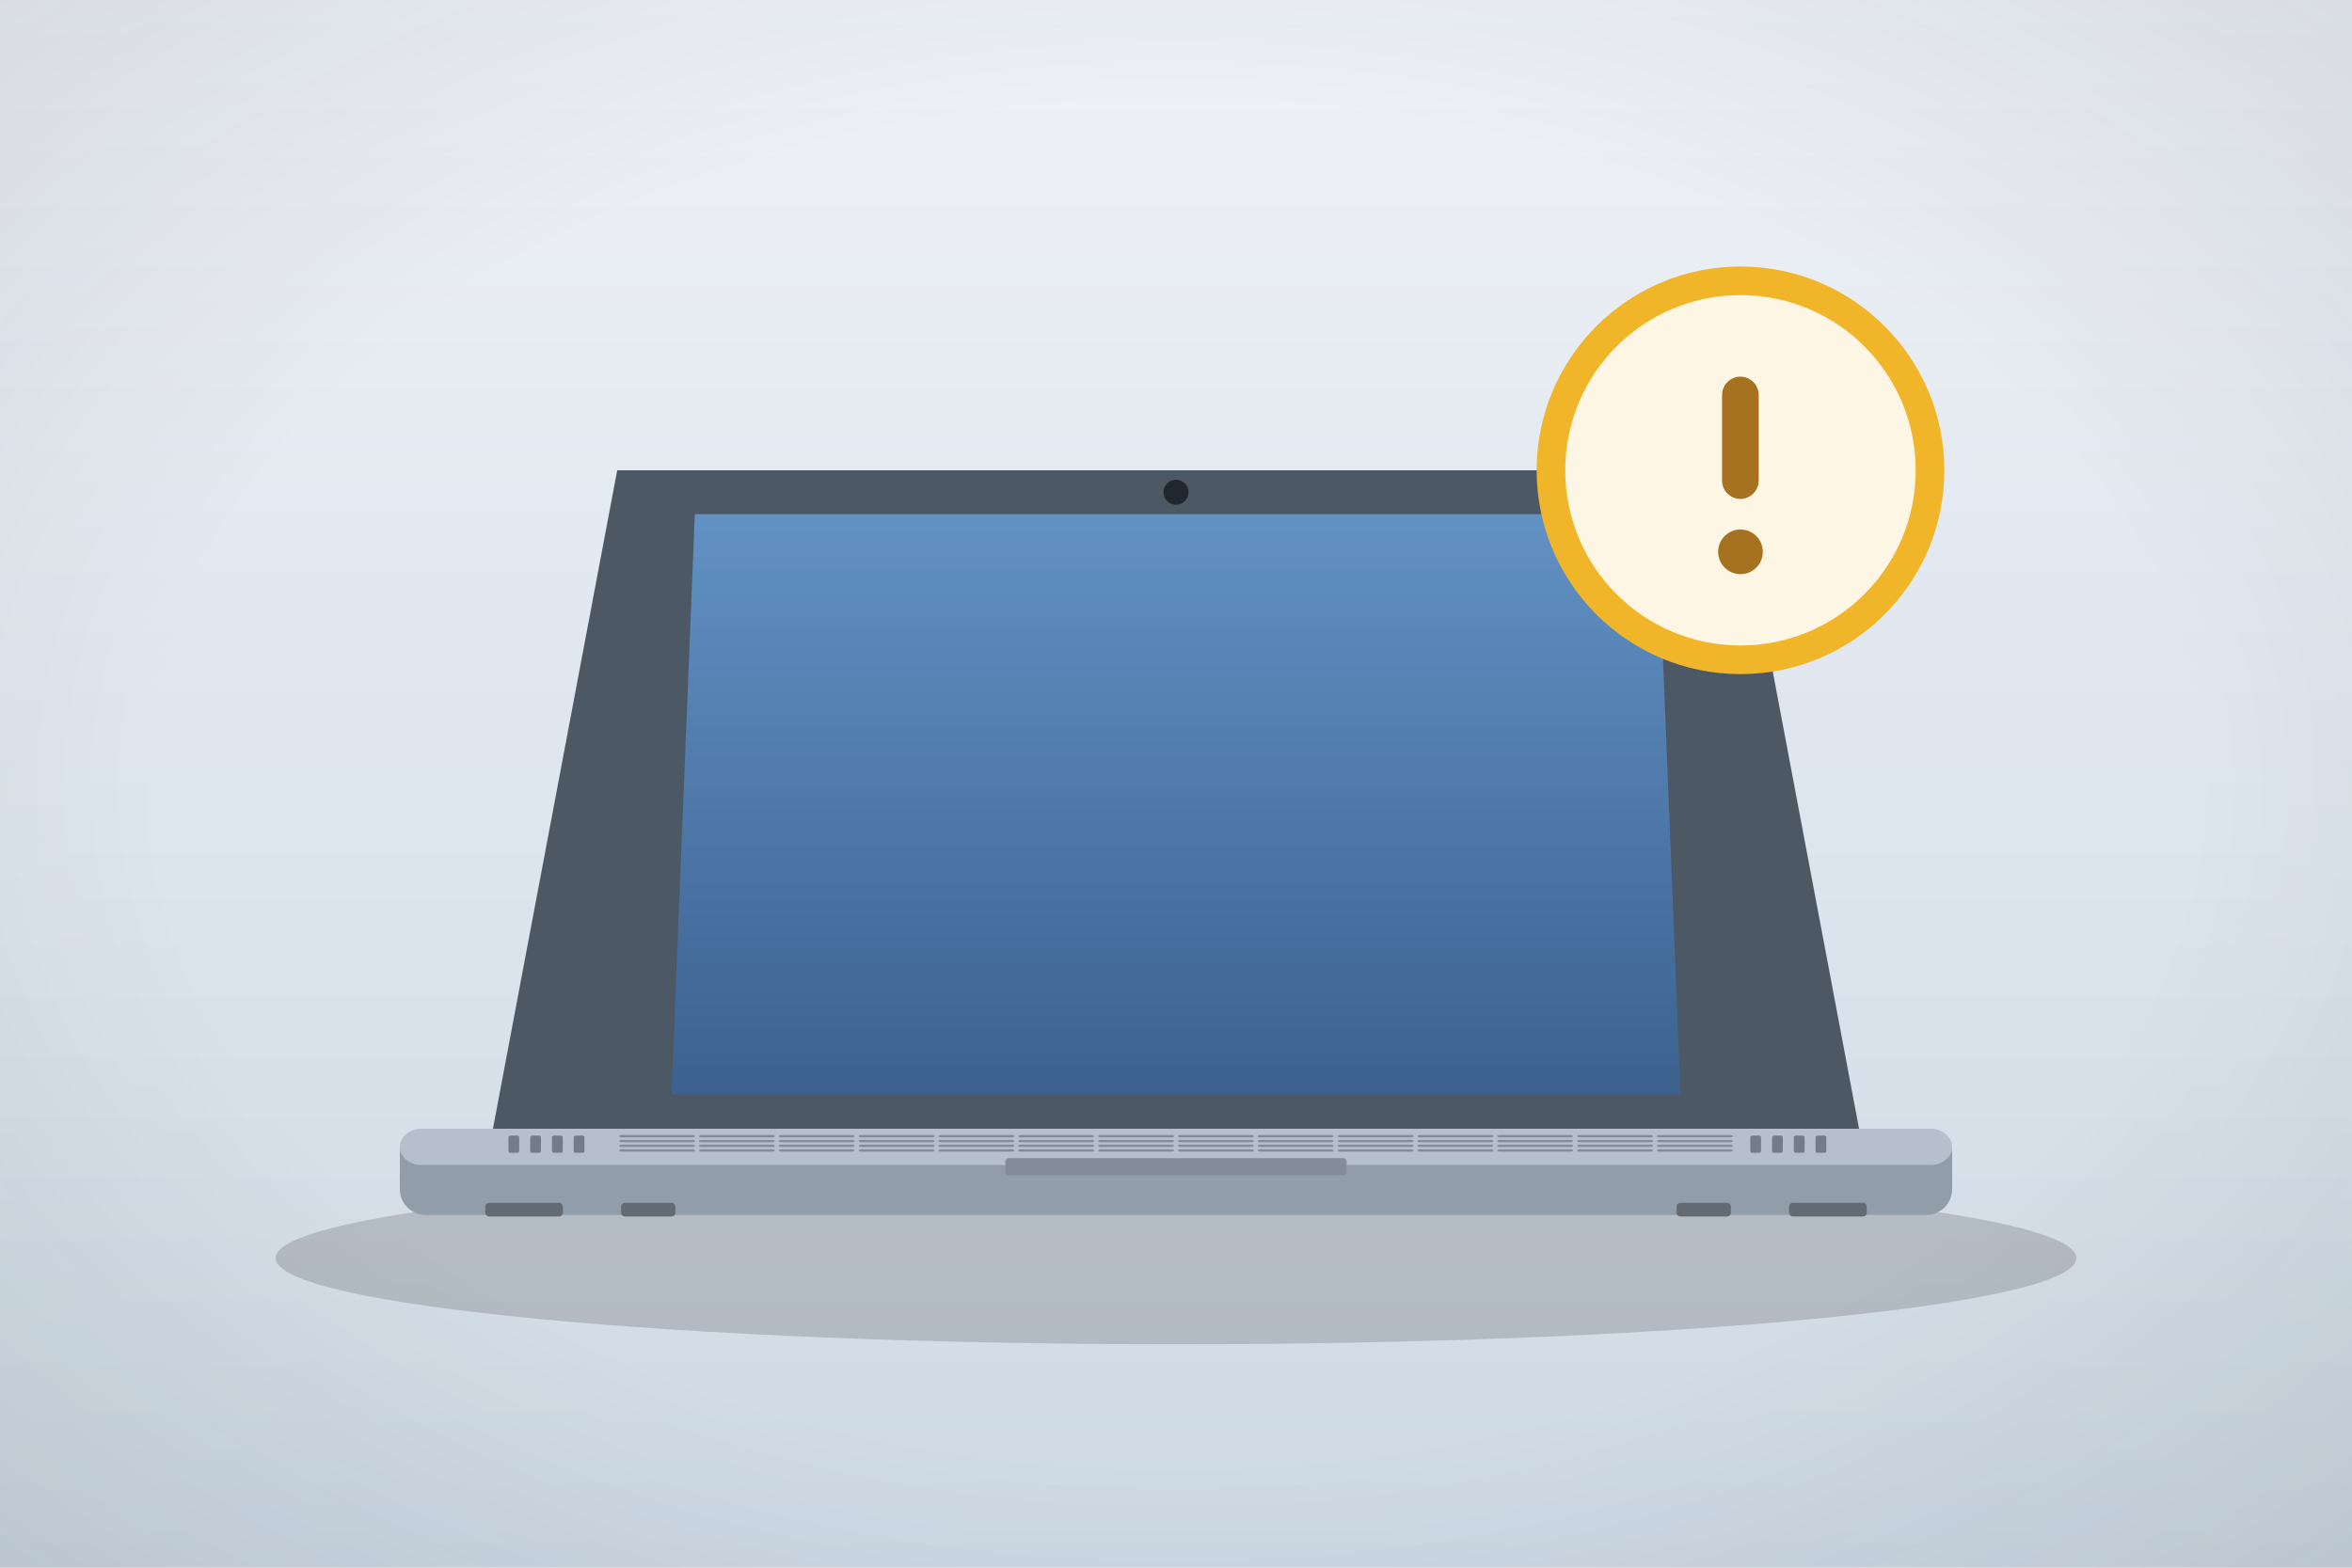
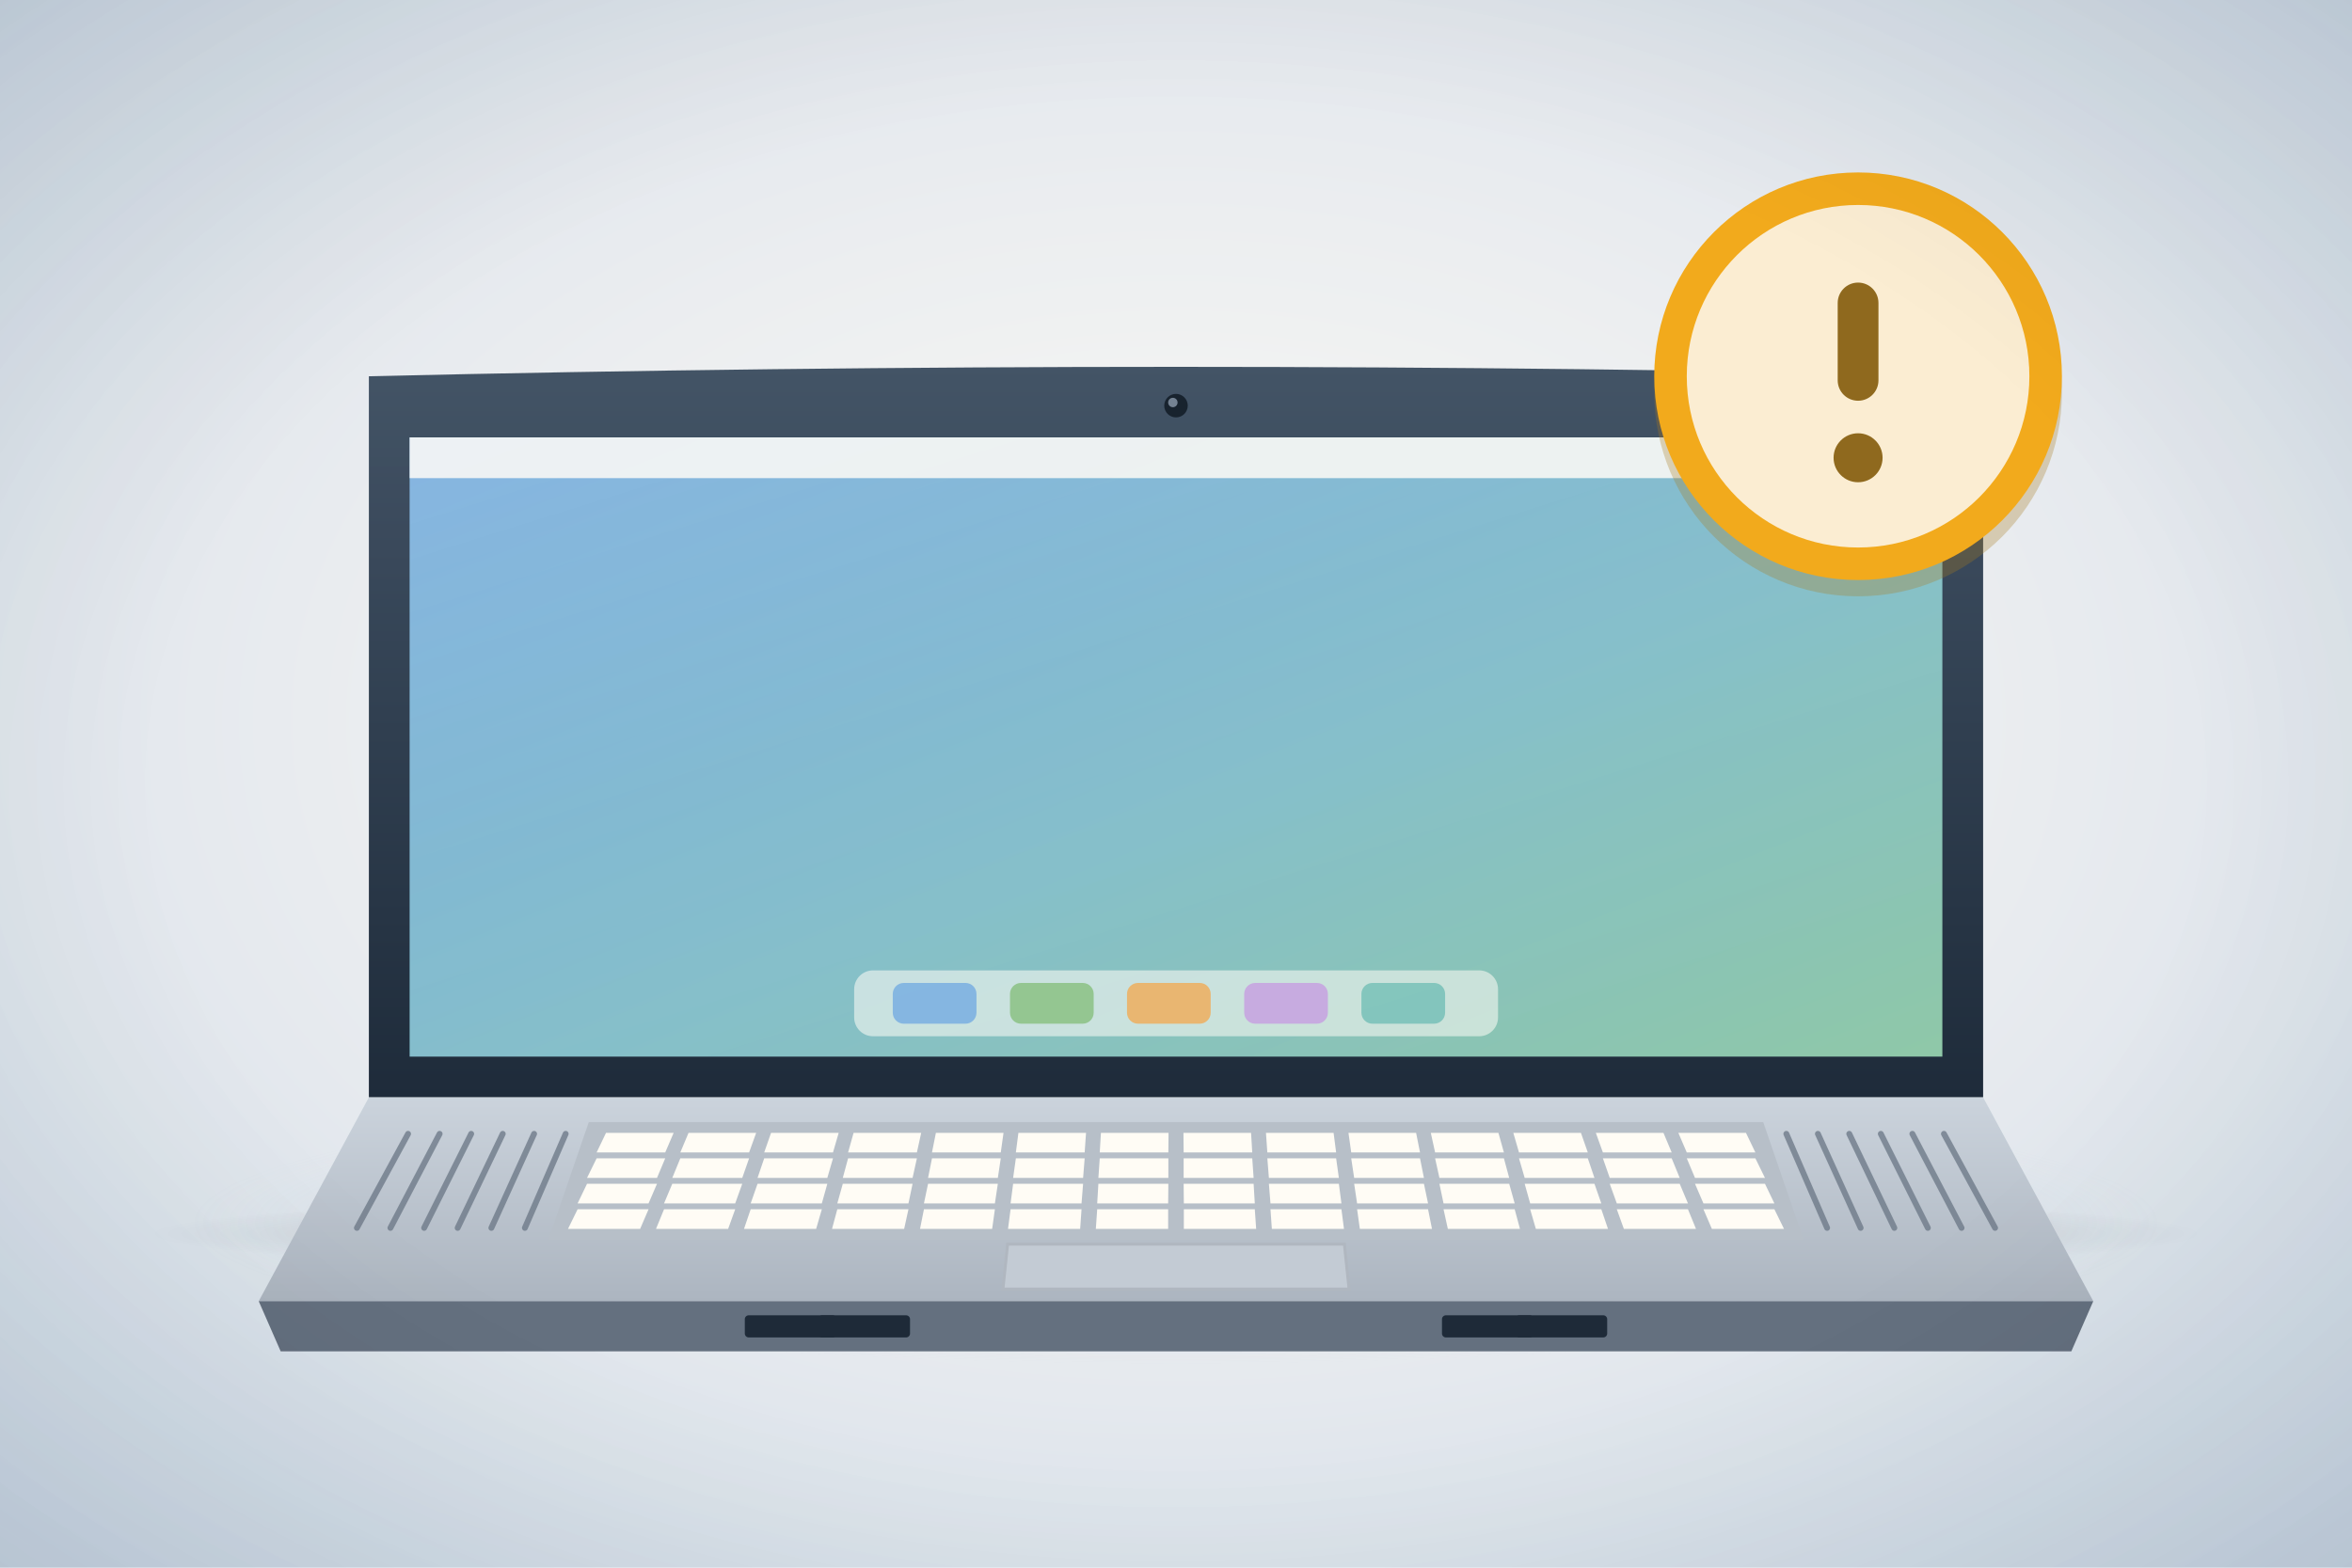
<svg xmlns="http://www.w3.org/2000/svg" id="la-hardware-trouble" width="1200" height="800" viewBox="0 0 1200 800" preserveAspectRatio="xMidYMid meet" aria-hidden="true" focusable="false">
  <style>
    @keyframes la-hardware-trouble-alert { 0%,68%,100% { transform:scale(1) } 78% { transform:scale(1.09) } 88% { transform:scale(1) } }
    #la-hardware-trouble .warn { transform-box:fill-box; transform-origin:center; animation: la-hardware-trouble-alert 2.8s cubic-bezier(.4,0,.2,1) infinite; }
  @media (prefers-reduced-motion: reduce) { #la-hardware-trouble * { animation: none !important } }</style>
  <defs>
-     <linearGradient id="lg0" x1="0" y1="0" x2="0" y2="1">
-       <stop offset="0" stop-color="#eef2f7" stop-opacity="1" />
-       <stop offset="1" stop-color="#ccd8e4" stop-opacity="1" />
+     <radialGradient id="rg0" cx="0.5" cy="0.46" r="0.78">
+       <stop offset="0" stop-color="#FFFCF6" stop-opacity="1" />
+       <stop offset="0.55" stop-color="#e4e9ee" stop-opacity="1" />
+       <stop offset="1" stop-color="#C2D2E4" stop-opacity="1" />
+     </radialGradient>
+   </defs>
+   <rect width="1200" height="800" fill="url(#rg0)" />
+   <defs>
+     <radialGradient id="rg1" cx="0.5" cy="0.5" r="0.5">
+       <stop offset="0" stop-color="#778492" stop-opacity="0.5" />
+       <stop offset="0.6" stop-color="#8d9aa9" stop-opacity="0.18" />
+       <stop offset="1" stop-color="#C2D2E4" stop-opacity="0" />
+     </radialGradient>
+   </defs>
+   <ellipse cx="600.0" cy="624.0" rx="504.0" ry="72.0" fill="url(#rg1)" />
+   <defs>
+     <radialGradient id="rg2" cx="0.5" cy="0.5" r="0.5">
+       <stop offset="0" stop-color="#101820" stop-opacity="0.24" />
+       <stop offset="0.65" stop-color="#101820" stop-opacity="0.108" />
+       <stop offset="1" stop-color="#101820" stop-opacity="0" />
+     </radialGradient>
+   </defs>
+   <ellipse cx="600.0" cy="629.6" rx="524.2" ry="22.4" fill="url(#rg2)" />
+   <defs>
+     <linearGradient id="lg3" x1="0" y1="0" x2="0" y2="1">
+       <stop offset="0" stop-color="#415266" stop-opacity="1" />
+       <stop offset="1" stop-color="#1d2a3a" stop-opacity="1" />
    </linearGradient>
  </defs>
-   <rect width="1200" height="800" fill="url(#lg0)" />
-   <ellipse cx="600.0" cy="642.0" rx="459.4" ry="44.0" fill="#000" opacity="0.16" />
-   <path d="M 251.5 576.0 L 314.9 240.0 L 885.1 240.0 L 948.5 576.0 Z" fill="#4a5765" />
+   <path d="M 188.2 560.0 L 188.2 192.0 Q 600.0 182.4 1011.8 192.0 L 1011.8 560.0 Z" fill="url(#lg3)" />
  <defs>
-     <linearGradient id="lg1" x1="0" y1="0" x2="0" y2="1">
-       <stop offset="0" stop-color="#5f8fc4" stop-opacity="1" />
-       <stop offset="1" stop-color="#3a5f8f" stop-opacity="1" />
+     <linearGradient id="lg4" x1="0" y1="0" x2="1" y2="1">
+       <stop offset="0" stop-color="#6FA8DC" stop-opacity="1" />
+       <stop offset="0.55" stop-color="#7FBCC9" stop-opacity="1" />
+       <stop offset="1" stop-color="#8CC7A8" stop-opacity="1" />
+     </linearGradient>
+     <clipPath id="scr5">
+       <path d="M 209.0 539.2 L 209.0 223.2 L 991.0 223.2 L 991.0 539.2 Z" />
+     </clipPath>
+   </defs>
+   <path d="M 209.0 539.2 L 209.0 223.2 L 991.0 223.2 L 991.0 539.2 Z" fill="url(#lg4)" />
+   <g clip-path="url(#scr5)">
+     <rect x="188.2" y="223.2" width="823.7" height="20.8" fill="#FFFCF6" opacity="0.85" />
+     <rect x="435.8" y="495.2" width="328.5" height="33.6" rx="9.6" fill="#FFFCF6" opacity="0.55" />
+     <rect x="455.5" y="501.6" width="42.7" height="20.8" rx="5.6" fill="#7FB4E0" />
+     <rect x="515.3" y="501.6" width="42.7" height="20.8" rx="5.6" fill="#8FC48F" />
+     <rect x="575.0" y="501.6" width="42.7" height="20.8" rx="5.6" fill="#E8B46F" />
+     <rect x="634.8" y="501.6" width="42.7" height="20.8" rx="5.6" fill="#C4A8E0" />
+     <rect x="694.6" y="501.6" width="42.7" height="20.8" rx="5.6" fill="#7FC4BC" />
+     <defs>
+       <linearGradient id="lg6" x1="0" y1="0" x2="0.7" y2="1">
+         <stop offset="0" stop-color="#fff" stop-opacity="0.16" />
+         <stop offset="0.5" stop-color="#fff" stop-opacity="0.04" />
+         <stop offset="1" stop-color="#fff" stop-opacity="0" />
+       </linearGradient>
+     </defs>
+     <rect x="188.2" y="192.0" width="823.7" height="368.0" fill="url(#lg6)" />
+   </g>
+   <circle cx="600.0" cy="207.0" r="6.0" fill="#17222e" />
+   <circle cx="598.4" cy="205.4" r="2.4" fill="#8797AB" opacity="0.8" />
+   <defs>
+     <linearGradient id="lg7" x1="0" y1="0" x2="0" y2="1">
+       <stop offset="0" stop-color="#c9d2dc" stop-opacity="1" />
+       <stop offset="1" stop-color="#aab4c0" stop-opacity="1" />
    </linearGradient>
  </defs>
-   <path d="M 342.6 558.4 L 354.5 262.4 L 845.5 262.4 L 857.4 558.4 Z" fill="url(#lg1)" />
-   <circle cx="600.0" cy="251.2" r="6.4" fill="#20262e" />
-   <rect x="204.0" y="576.0" width="792.0" height="44.0" rx="13.2" fill="#8f9baa" />
-   <rect x="204.0" y="576.0" width="792.0" height="18.5" rx="11.0" fill="#b4bfcc" />
-   <rect x="315.9" y="579.2" width="38.7" height="1.2" rx="1.2" fill="#7f8b99" />
-   <rect x="356.6" y="579.2" width="38.7" height="1.2" rx="1.2" fill="#7f8b99" />
-   <rect x="397.3" y="579.2" width="38.7" height="1.2" rx="1.2" fill="#7f8b99" />
-   <rect x="438.1" y="579.2" width="38.7" height="1.2" rx="1.2" fill="#7f8b99" />
-   <rect x="478.8" y="579.2" width="38.7" height="1.2" rx="1.2" fill="#7f8b99" />
-   <rect x="519.5" y="579.2" width="38.7" height="1.2" rx="1.2" fill="#7f8b99" />
-   <rect x="560.3" y="579.2" width="38.7" height="1.2" rx="1.2" fill="#7f8b99" />
-   <rect x="601.0" y="579.2" width="38.7" height="1.2" rx="1.2" fill="#7f8b99" />
-   <rect x="641.7" y="579.2" width="38.7" height="1.2" rx="1.2" fill="#7f8b99" />
-   <rect x="682.5" y="579.2" width="38.7" height="1.2" rx="1.2" fill="#7f8b99" />
-   <rect x="723.2" y="579.2" width="38.7" height="1.2" rx="1.2" fill="#7f8b99" />
-   <rect x="763.9" y="579.2" width="38.7" height="1.2" rx="1.2" fill="#7f8b99" />
-   <rect x="804.7" y="579.2" width="38.7" height="1.2" rx="1.2" fill="#7f8b99" />
-   <rect x="845.4" y="579.2" width="38.7" height="1.2" rx="1.2" fill="#7f8b99" />
-   <rect x="315.9" y="581.7" width="38.7" height="1.2" rx="1.2" fill="#7f8b99" />
-   <rect x="356.6" y="581.7" width="38.7" height="1.2" rx="1.2" fill="#7f8b99" />
-   <rect x="397.3" y="581.7" width="38.7" height="1.2" rx="1.2" fill="#7f8b99" />
-   <rect x="438.1" y="581.7" width="38.7" height="1.2" rx="1.2" fill="#7f8b99" />
-   <rect x="478.8" y="581.7" width="38.7" height="1.2" rx="1.2" fill="#7f8b99" />
-   <rect x="519.5" y="581.7" width="38.7" height="1.2" rx="1.2" fill="#7f8b99" />
-   <rect x="560.3" y="581.7" width="38.7" height="1.2" rx="1.2" fill="#7f8b99" />
-   <rect x="601.0" y="581.7" width="38.7" height="1.2" rx="1.2" fill="#7f8b99" />
-   <rect x="641.7" y="581.7" width="38.7" height="1.2" rx="1.2" fill="#7f8b99" />
-   <rect x="682.5" y="581.7" width="38.7" height="1.2" rx="1.2" fill="#7f8b99" />
-   <rect x="723.2" y="581.7" width="38.7" height="1.2" rx="1.2" fill="#7f8b99" />
-   <rect x="763.9" y="581.7" width="38.7" height="1.2" rx="1.2" fill="#7f8b99" />
-   <rect x="804.7" y="581.7" width="38.7" height="1.2" rx="1.2" fill="#7f8b99" />
-   <rect x="845.4" y="581.7" width="38.7" height="1.2" rx="1.2" fill="#7f8b99" />
-   <rect x="315.9" y="584.1" width="38.7" height="1.2" rx="1.2" fill="#7f8b99" />
-   <rect x="356.6" y="584.1" width="38.7" height="1.2" rx="1.2" fill="#7f8b99" />
-   <rect x="397.3" y="584.1" width="38.7" height="1.2" rx="1.2" fill="#7f8b99" />
-   <rect x="438.1" y="584.1" width="38.7" height="1.2" rx="1.2" fill="#7f8b99" />
-   <rect x="478.8" y="584.1" width="38.7" height="1.2" rx="1.2" fill="#7f8b99" />
-   <rect x="519.5" y="584.1" width="38.7" height="1.2" rx="1.2" fill="#7f8b99" />
-   <rect x="560.3" y="584.1" width="38.7" height="1.2" rx="1.2" fill="#7f8b99" />
-   <rect x="601.0" y="584.1" width="38.7" height="1.2" rx="1.2" fill="#7f8b99" />
-   <rect x="641.7" y="584.1" width="38.7" height="1.2" rx="1.2" fill="#7f8b99" />
-   <rect x="682.5" y="584.1" width="38.7" height="1.2" rx="1.2" fill="#7f8b99" />
-   <rect x="723.2" y="584.1" width="38.7" height="1.2" rx="1.2" fill="#7f8b99" />
-   <rect x="763.9" y="584.1" width="38.7" height="1.2" rx="1.2" fill="#7f8b99" />
-   <rect x="804.7" y="584.1" width="38.7" height="1.2" rx="1.2" fill="#7f8b99" />
-   <rect x="845.4" y="584.1" width="38.7" height="1.2" rx="1.2" fill="#7f8b99" />
-   <rect x="315.9" y="586.5" width="38.7" height="1.2" rx="1.2" fill="#7f8b99" />
-   <rect x="356.6" y="586.5" width="38.7" height="1.2" rx="1.2" fill="#7f8b99" />
-   <rect x="397.3" y="586.5" width="38.7" height="1.2" rx="1.2" fill="#7f8b99" />
-   <rect x="438.1" y="586.5" width="38.7" height="1.2" rx="1.2" fill="#7f8b99" />
-   <rect x="478.8" y="586.5" width="38.7" height="1.2" rx="1.2" fill="#7f8b99" />
-   <rect x="519.5" y="586.5" width="38.7" height="1.2" rx="1.2" fill="#7f8b99" />
-   <rect x="560.3" y="586.5" width="38.7" height="1.2" rx="1.2" fill="#7f8b99" />
-   <rect x="601.0" y="586.5" width="38.7" height="1.2" rx="1.2" fill="#7f8b99" />
-   <rect x="641.7" y="586.5" width="38.7" height="1.2" rx="1.2" fill="#7f8b99" />
-   <rect x="682.5" y="586.5" width="38.7" height="1.2" rx="1.2" fill="#7f8b99" />
-   <rect x="723.2" y="586.5" width="38.7" height="1.2" rx="1.2" fill="#7f8b99" />
-   <rect x="763.9" y="586.5" width="38.7" height="1.2" rx="1.2" fill="#7f8b99" />
-   <rect x="804.7" y="586.5" width="38.7" height="1.2" rx="1.2" fill="#7f8b99" />
-   <rect x="845.4" y="586.5" width="38.7" height="1.2" rx="1.2" fill="#7f8b99" />
-   <rect x="512.9" y="591.0" width="174.2" height="8.8" rx="2" fill="#7f8b99" />
-   <rect x="259.4" y="579.5" width="5.5" height="8.8" rx="1" fill="#6f7b89" />
-   <rect x="270.5" y="579.5" width="5.5" height="8.8" rx="1" fill="#6f7b89" />
-   <rect x="281.6" y="579.5" width="5.5" height="8.8" rx="1" fill="#6f7b89" />
-   <rect x="292.7" y="579.5" width="5.5" height="8.8" rx="1" fill="#6f7b89" />
-   <rect x="893.0" y="579.5" width="5.5" height="8.8" rx="1" fill="#6f7b89" />
-   <rect x="904.1" y="579.5" width="5.5" height="8.8" rx="1" fill="#6f7b89" />
-   <rect x="915.2" y="579.5" width="5.5" height="8.8" rx="1" fill="#6f7b89" />
-   <rect x="926.3" y="579.5" width="5.5" height="8.8" rx="1" fill="#6f7b89" />
-   <rect x="247.6" y="613.8" width="39.6" height="7.0" rx="2" fill="#5f6874" />
-   <rect x="316.9" y="613.8" width="27.7" height="7.0" rx="2" fill="#5f6874" />
-   <rect x="855.4" y="613.8" width="27.7" height="7.0" rx="2" fill="#5f6874" />
-   <rect x="912.8" y="613.8" width="39.6" height="7.0" rx="2" fill="#5f6874" />
+   <path d="M 188.2 560.0 L 1011.8 560.0 L 1068.0 664.0 L 132.0 664.0 Z" fill="url(#lg7)" />
+   <path d="M 132.0 664.0 L 1068.0 664.0 L 1056.8 689.6 L 143.2 689.6 Z" fill="#616e7f" />
+   <path d="M 300.4 572.6 L 899.6 572.6 L 920.2 632.6 L 279.8 632.6 Z" fill="#b5bec8" />
+   <path d="M 309.2 578.1 L 343.7 578.1 L 339.4 588.1 L 304.4 588.1 Z" fill="#fffcf5" />
+   <path d="M 351.3 578.1 L 385.8 578.1 L 382.2 588.1 L 347.1 588.1 Z" fill="#fffcf5" />
+   <path d="M 393.4 578.1 L 427.9 578.1 L 425.0 588.1 L 389.9 588.1 Z" fill="#fffcf5" />
+   <path d="M 435.5 578.1 L 470.0 578.1 L 467.8 588.1 L 432.7 588.1 Z" fill="#fffcf5" />
+   <path d="M 477.5 578.1 L 512.0 578.1 L 510.6 588.1 L 475.5 588.1 Z" fill="#fffcf5" />
+   <path d="M 519.6 578.1 L 554.1 578.1 L 553.4 588.1 L 518.3 588.1 Z" fill="#fffcf5" />
+   <path d="M 561.7 578.1 L 596.2 578.1 L 596.1 588.1 L 561.1 588.1 Z" fill="#fffcf5" />
+   <path d="M 603.8 578.1 L 638.3 578.1 L 638.9 588.1 L 603.9 588.1 Z" fill="#fffcf5" />
+   <path d="M 645.9 578.1 L 680.4 578.1 L 681.7 588.1 L 646.6 588.1 Z" fill="#fffcf5" />
+   <path d="M 688.0 578.1 L 722.5 578.1 L 724.5 588.1 L 689.4 588.1 Z" fill="#fffcf5" />
+   <path d="M 730.0 578.1 L 764.5 578.1 L 767.3 588.1 L 732.2 588.1 Z" fill="#fffcf5" />
+   <path d="M 772.1 578.1 L 806.6 578.1 L 810.1 588.1 L 775.0 588.1 Z" fill="#fffcf5" />
+   <path d="M 814.2 578.1 L 848.7 578.1 L 852.9 588.1 L 817.8 588.1 Z" fill="#fffcf5" />
+   <path d="M 856.3 578.1 L 890.8 578.1 L 895.6 588.1 L 860.6 588.1 Z" fill="#fffcf5" />
+   <path d="M 304.4 591.1 L 339.4 591.1 L 335.2 601.1 L 299.5 601.1 Z" fill="#fffcf5" />
+   <path d="M 347.1 591.1 L 382.2 591.1 L 378.7 601.1 L 343.0 601.1 Z" fill="#fffcf5" />
+   <path d="M 389.9 591.1 L 425.0 591.1 L 422.1 601.1 L 386.5 601.1 Z" fill="#fffcf5" />
+   <path d="M 432.7 591.1 L 467.8 591.1 L 465.6 601.1 L 430.0 601.1 Z" fill="#fffcf5" />
+   <path d="M 475.5 591.1 L 510.6 591.1 L 509.1 601.1 L 473.5 601.1 Z" fill="#fffcf5" />
+   <path d="M 518.3 591.1 L 553.4 591.1 L 552.6 601.1 L 516.9 601.1 Z" fill="#fffcf5" />
+   <path d="M 561.1 591.1 L 596.1 591.1 L 596.1 601.1 L 560.4 601.1 Z" fill="#fffcf5" />
+   <path d="M 603.9 591.1 L 638.9 591.1 L 639.6 601.1 L 603.9 601.1 Z" fill="#fffcf5" />
+   <path d="M 646.6 591.1 L 681.7 591.1 L 683.1 601.1 L 647.4 601.1 Z" fill="#fffcf5" />
+   <path d="M 689.4 591.1 L 724.5 591.1 L 726.5 601.1 L 690.9 601.1 Z" fill="#fffcf5" />
+   <path d="M 732.2 591.1 L 767.3 591.1 L 770.0 601.1 L 734.4 601.1 Z" fill="#fffcf5" />
+   <path d="M 775.0 591.1 L 810.1 591.1 L 813.5 601.1 L 777.9 601.1 Z" fill="#fffcf5" />
+   <path d="M 817.8 591.1 L 852.9 591.1 L 857.0 601.1 L 821.3 601.1 Z" fill="#fffcf5" />
+   <path d="M 860.6 591.1 L 895.6 591.1 L 900.5 601.1 L 864.8 601.1 Z" fill="#fffcf5" />
+   <path d="M 299.5 604.1 L 335.2 604.1 L 330.9 614.1 L 294.7 614.1 Z" fill="#fffcf5" />
+   <path d="M 343.0 604.1 L 378.7 604.1 L 375.1 614.1 L 338.8 614.1 Z" fill="#fffcf5" />
+   <path d="M 386.5 604.1 L 422.1 604.1 L 419.3 614.1 L 383.0 614.1 Z" fill="#fffcf5" />
+   <path d="M 430.0 604.1 L 465.6 604.1 L 463.5 614.1 L 427.2 614.1 Z" fill="#fffcf5" />
+   <path d="M 473.5 604.1 L 509.1 604.1 L 507.6 614.1 L 471.4 614.1 Z" fill="#fffcf5" />
+   <path d="M 516.9 604.1 L 552.6 604.1 L 551.8 614.1 L 515.6 614.1 Z" fill="#fffcf5" />
+   <path d="M 560.4 604.1 L 596.1 604.1 L 596.0 614.1 L 559.8 614.1 Z" fill="#fffcf5" />
+   <path d="M 603.9 604.1 L 639.6 604.1 L 640.2 614.1 L 604.0 614.1 Z" fill="#fffcf5" />
+   <path d="M 647.4 604.1 L 683.1 604.1 L 684.4 614.1 L 648.2 614.1 Z" fill="#fffcf5" />
+   <path d="M 690.9 604.1 L 726.5 604.1 L 728.6 614.1 L 692.4 614.1 Z" fill="#fffcf5" />
+   <path d="M 734.4 604.1 L 770.0 604.1 L 772.8 614.1 L 736.5 614.1 Z" fill="#fffcf5" />
+   <path d="M 777.9 604.1 L 813.5 604.1 L 817.0 614.1 L 780.7 614.1 Z" fill="#fffcf5" />
+   <path d="M 821.3 604.1 L 857.0 604.1 L 861.2 614.1 L 824.9 614.1 Z" fill="#fffcf5" />
+   <path d="M 864.8 604.1 L 900.5 604.1 L 905.3 614.1 L 869.1 614.1 Z" fill="#fffcf5" />
+   <path d="M 294.7 617.1 L 330.9 617.1 L 326.6 627.1 L 289.8 627.1 Z" fill="#fffcf5" />
+   <path d="M 338.8 617.1 L 375.1 617.1 L 371.5 627.1 L 334.7 627.1 Z" fill="#fffcf5" />
+   <path d="M 383.0 617.1 L 419.3 617.1 L 416.4 627.1 L 379.6 627.1 Z" fill="#fffcf5" />
+   <path d="M 427.2 617.1 L 463.5 617.1 L 461.3 627.1 L 424.5 627.1 Z" fill="#fffcf5" />
+   <path d="M 471.4 617.1 L 507.6 617.1 L 506.2 627.1 L 469.4 627.1 Z" fill="#fffcf5" />
+   <path d="M 515.6 617.1 L 551.8 617.1 L 551.1 627.1 L 514.3 627.1 Z" fill="#fffcf5" />
+   <path d="M 559.8 617.1 L 596.0 617.1 L 596.0 627.1 L 559.1 627.1 Z" fill="#fffcf5" />
+   <path d="M 604.0 617.1 L 640.2 617.1 L 640.9 627.1 L 604.0 627.1 Z" fill="#fffcf5" />
+   <path d="M 648.2 617.1 L 684.4 617.1 L 685.7 627.1 L 648.9 627.1 Z" fill="#fffcf5" />
+   <path d="M 692.4 617.1 L 728.6 617.1 L 730.6 627.1 L 693.8 627.1 Z" fill="#fffcf5" />
+   <path d="M 736.5 617.1 L 772.8 617.1 L 775.5 627.1 L 738.7 627.1 Z" fill="#fffcf5" />
+   <path d="M 780.7 617.1 L 817.0 617.1 L 820.4 627.1 L 783.6 627.1 Z" fill="#fffcf5" />
+   <path d="M 824.9 617.1 L 861.2 617.1 L 865.3 627.1 L 828.5 627.1 Z" fill="#fffcf5" />
+   <path d="M 869.1 617.1 L 905.3 617.1 L 910.2 627.1 L 873.4 627.1 Z" fill="#fffcf5" />
+   <path d="M 514.1 634.9 L 685.9 634.9 L 688.3 657.8 L 511.7 657.8 Z" fill="#c1cad4" stroke="#aeb6c0" stroke-width="1.5" />
+   <path d="M 288.6 578.6 L 267.8 626.6" stroke="#667384" stroke-width="3" stroke-linecap="round" opacity="0.75" />
+   <path d="M 272.5 578.6 L 250.7 626.6" stroke="#667384" stroke-width="3" stroke-linecap="round" opacity="0.75" />
+   <path d="M 256.5 578.6 L 233.5 626.6" stroke="#667384" stroke-width="3" stroke-linecap="round" opacity="0.75" />
+   <path d="M 240.4 578.6 L 216.4 626.6" stroke="#667384" stroke-width="3" stroke-linecap="round" opacity="0.75" />
+   <path d="M 224.3 578.6 L 199.2 626.6" stroke="#667384" stroke-width="3" stroke-linecap="round" opacity="0.75" />
+   <path d="M 208.2 578.6 L 182.1 626.6" stroke="#667384" stroke-width="3" stroke-linecap="round" opacity="0.75" />
+   <path d="M 911.4 578.6 L 932.2 626.6" stroke="#667384" stroke-width="3" stroke-linecap="round" opacity="0.75" />
+   <path d="M 927.5 578.6 L 949.3 626.6" stroke="#667384" stroke-width="3" stroke-linecap="round" opacity="0.75" />
+   <path d="M 943.5 578.6 L 966.5 626.6" stroke="#667384" stroke-width="3" stroke-linecap="round" opacity="0.75" />
+   <path d="M 959.6 578.6 L 983.6 626.6" stroke="#667384" stroke-width="3" stroke-linecap="round" opacity="0.75" />
+   <path d="M 975.7 578.6 L 1000.8 626.6" stroke="#667384" stroke-width="3" stroke-linecap="round" opacity="0.75" />
+   <path d="M 991.8 578.6 L 1017.9 626.6" stroke="#667384" stroke-width="3" stroke-linecap="round" opacity="0.75" />
+   <rect x="380.0" y="671.2" width="46.8" height="11.3" rx="2" fill="#1d2938" />
+   <rect x="417.5" y="671.2" width="46.8" height="11.3" rx="2" fill="#1d2938" />
+   <rect x="735.7" y="671.2" width="46.8" height="11.3" rx="2" fill="#1d2938" />
+   <rect x="773.2" y="671.2" width="46.8" height="11.3" rx="2" fill="#1d2938" />
  <g class="warn">
-     <circle cx="888" cy="240" r="104" fill="#f0b429" />
-     <circle cx="888" cy="240" r="89.4" fill="#fdf6e4" />
-     <rect x="878.6" y="192.2" width="18.7" height="62.4" rx="9.4" fill="#a5701f" />
-     <circle cx="888" cy="281.6" r="11.4" fill="#a5701f" />
+     <circle cx="948.0" cy="200.3" r="104.0" fill="#a3761d" opacity="0.3" />
+     <circle cx="948.0" cy="192.0" r="104.0" fill="#F2A81C" />
+     <circle cx="948.0" cy="192.0" r="87.4" fill="#fbedd2" />
+     <rect x="937.6" y="144.2" width="20.8" height="60.3" rx="10.4" fill="#8c671e" />
+     <circle cx="948.0" cy="233.6" r="12.5" fill="#8c671e" />
  </g>
  <defs>
-     <radialGradient id="rg2" cx="0.5" cy="0.5" r="0.78">
+     <radialGradient id="rg8" cx="0.5" cy="0.5" r="0.78">
      <stop offset="0.55" stop-color="#000" stop-opacity="0" />
      <stop offset="1" stop-color="#101820" stop-opacity="0.12" />
    </radialGradient>
  </defs>
  <rect width="1200" height="800" fill="#f7c98b" opacity="0.03" style="mix-blend-mode:overlay" />
-   <rect width="1200" height="800" fill="url(#rg2)" />
+   <rect width="1200" height="800" fill="url(#rg8)" />
</svg>
